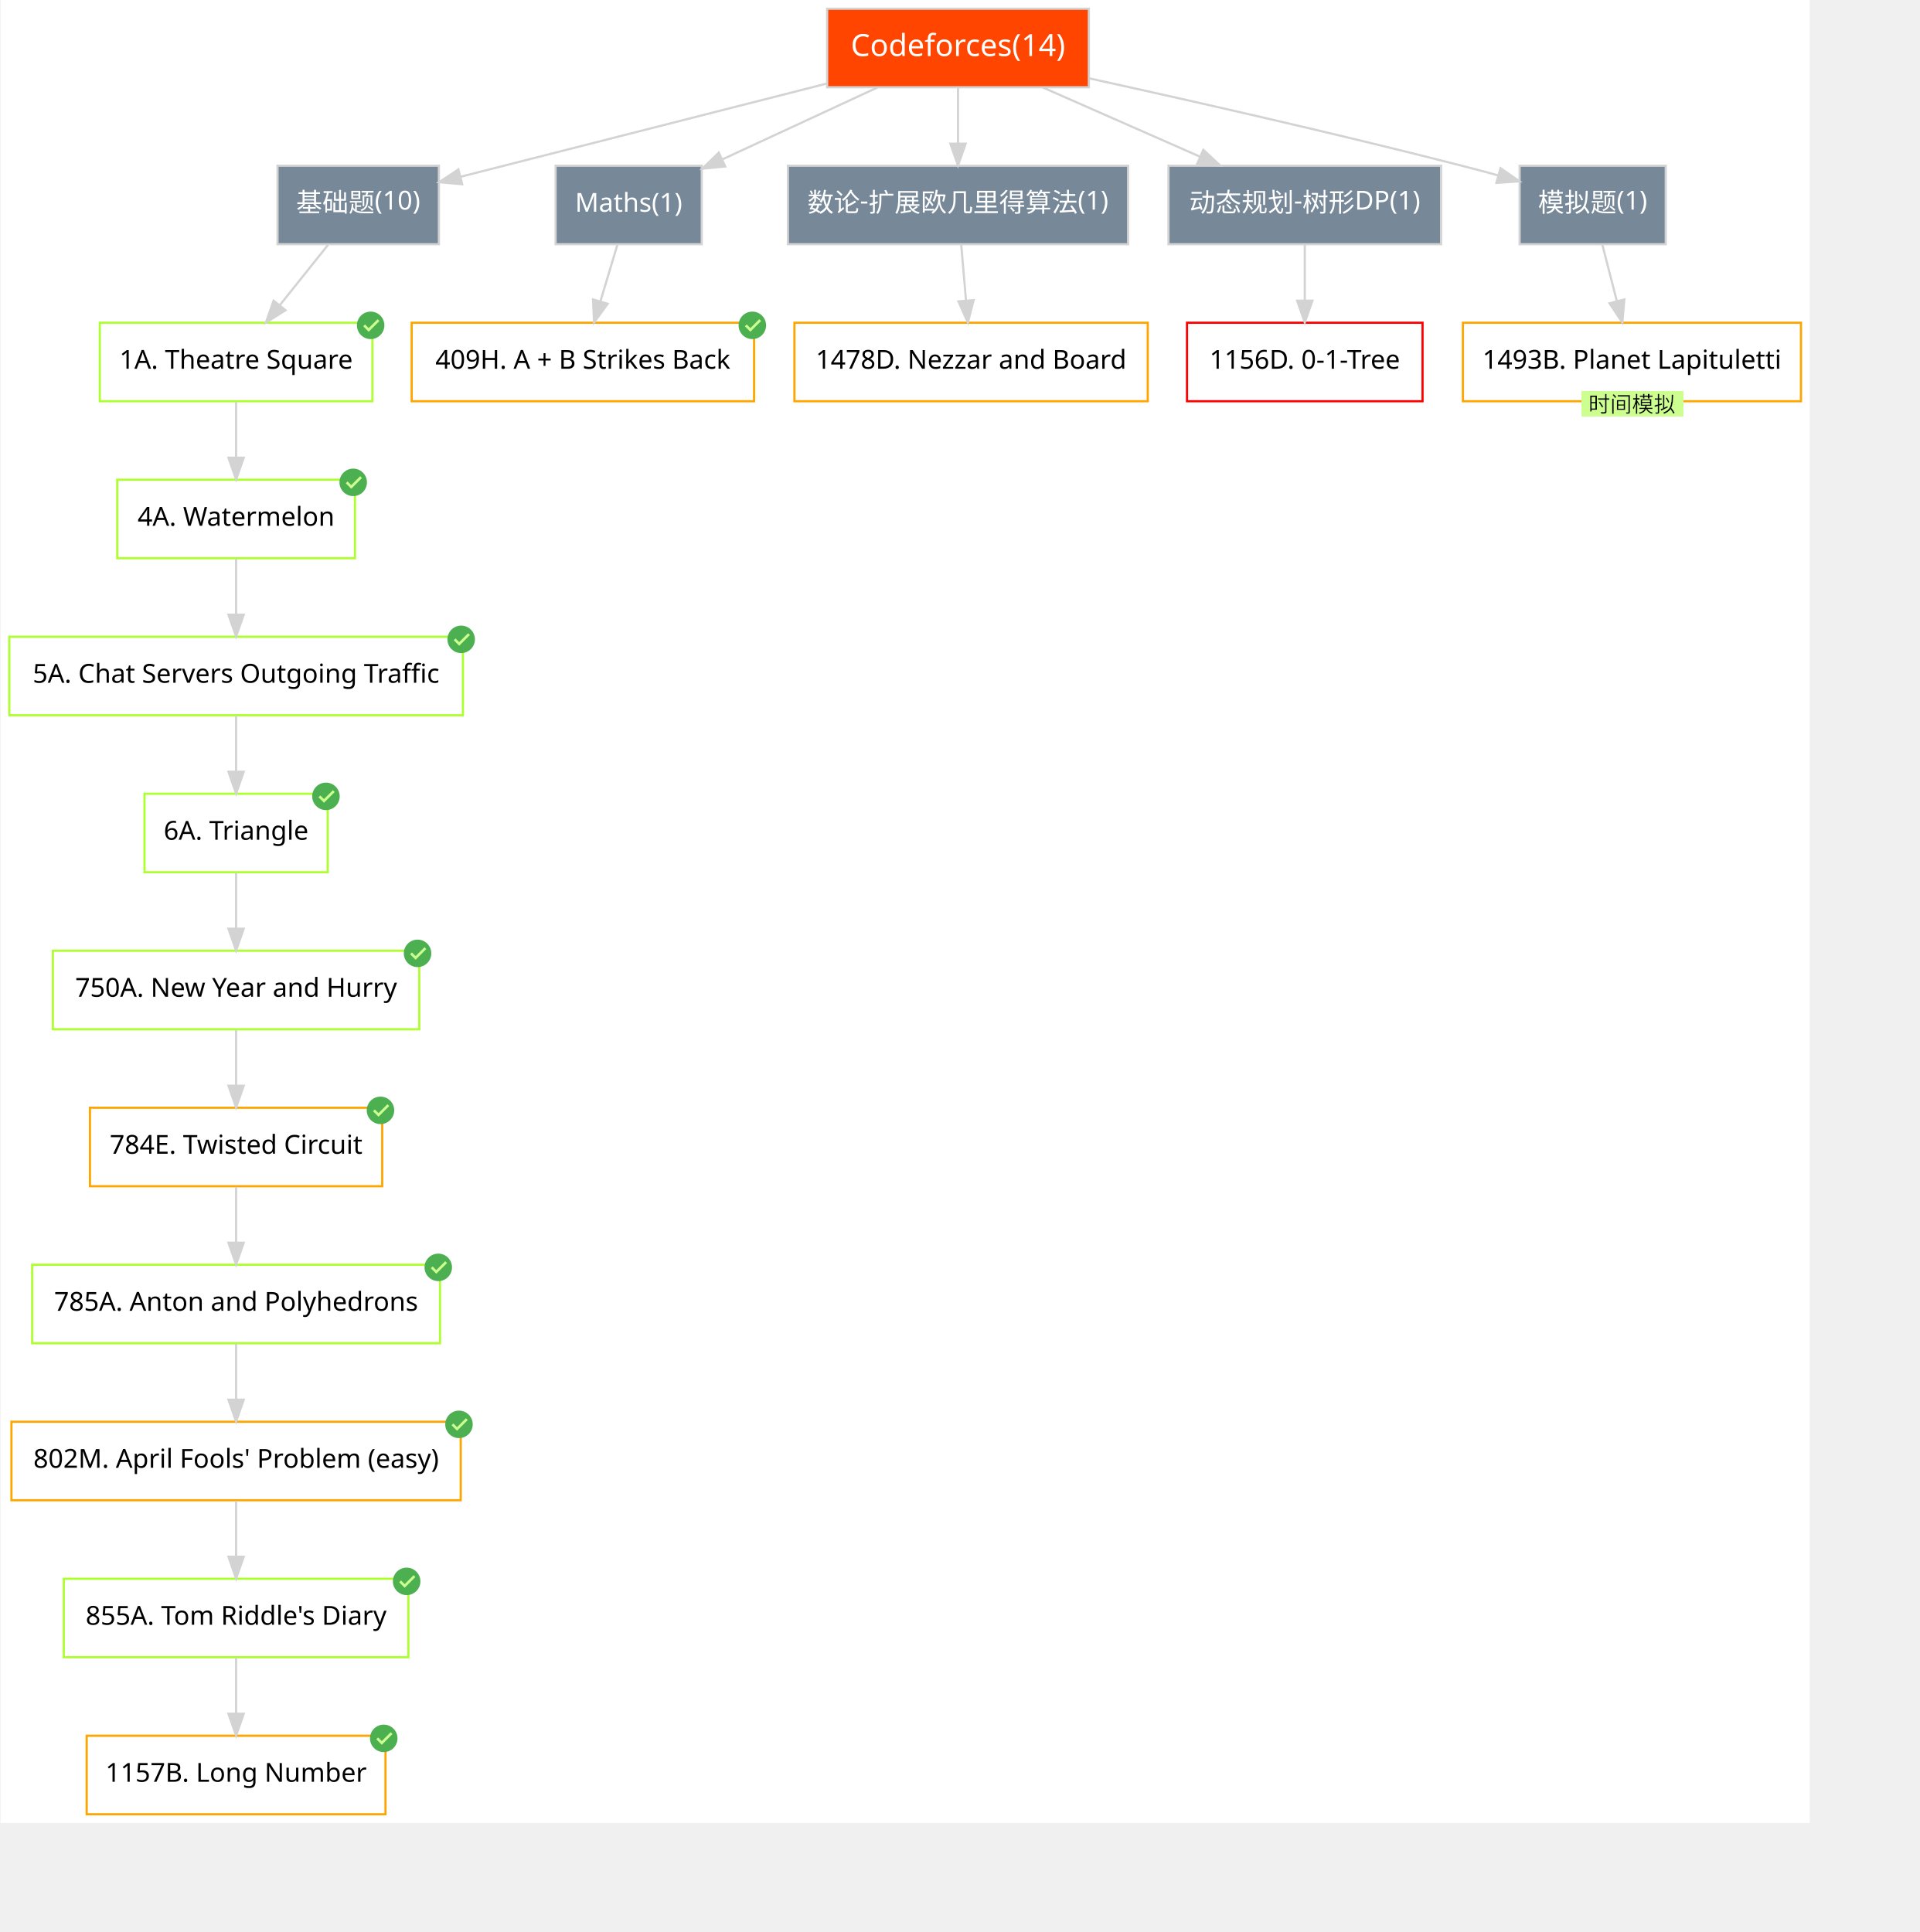
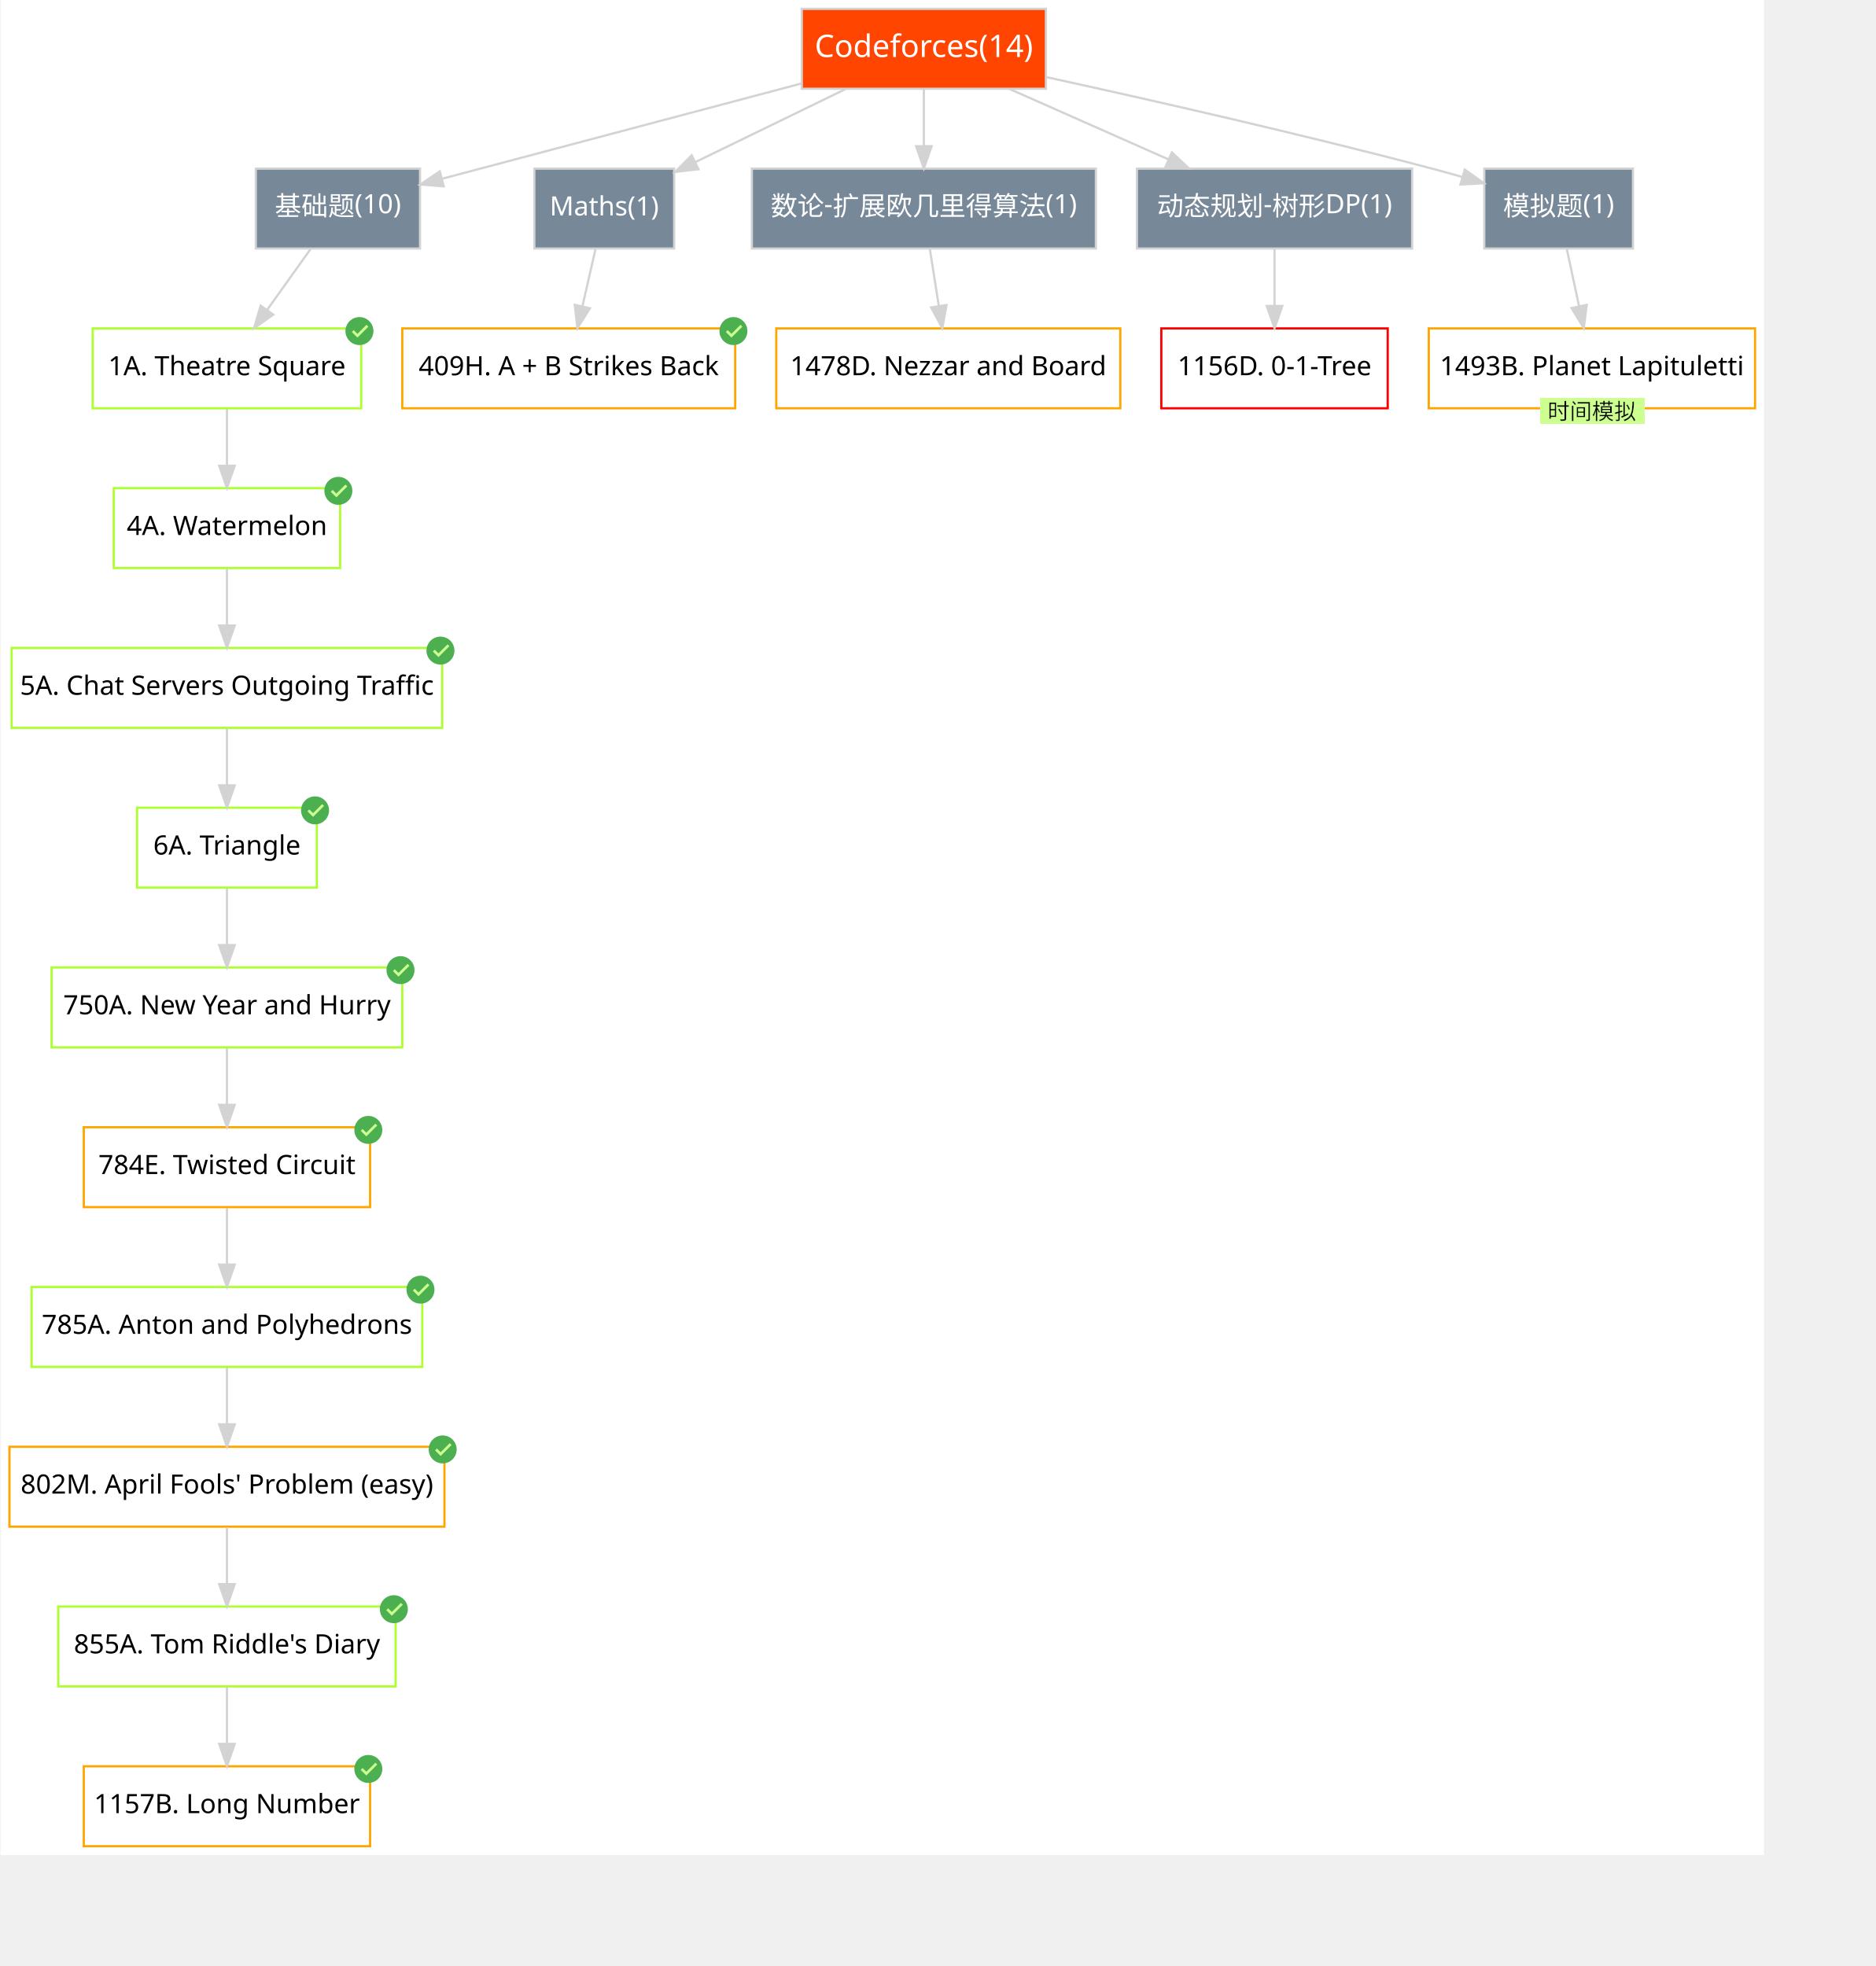
- <svg xmlns="http://www.w3.org/2000/svg" xmlns:xlink="http://www.w3.org/1999/xlink" height="886pt" viewBox="0.00 0.00 879.5 886.0" width="880pt">
+ <svg xmlns="http://www.w3.org/2000/svg" xmlns:xlink="http://www.w3.org/1999/xlink" height="886pt" viewBox="0.00 0.00 844.5 886.0" width="845pt">
  <g class="graph" id="graph0" transform="scale(1 1) rotate(0) translate(4 832)">
-     <polygon fill="white" points="-4,4 -4,-832 825.5,-832 825.5,4 -4,4" stroke="transparent" />
+     <polygon fill="white" points="-4,4 -4,-832 790.5,-832 790.5,4 -4,4" stroke="transparent" />
    <g class="node" id="node1">
      <g id="a_node1">
        <a target="_parent" xlink:href="https://codeforces.com/problemset" xlink:title="Codeforces(14)">
-           <polygon fill="orangered" points="495,-828 375,-828 375,-792 495,-792 495,-828" stroke="lightgrey" />
-           <text fill="white" font-family="Microsoft YaHei" font-size="14.00" text-anchor="middle" x="435" y="-806.3">
+           <polygon fill="orangered" points="467,-828 357,-828 357,-792 467,-792 467,-828" stroke="lightgrey" />
+           <text fill="white" font-family="Microsoft YaHei" font-size="14.00" text-anchor="middle" x="412" y="-806.3">
      Codeforces(14)
     </text>
        </a>
      </g>
    </g>
    <g class="node" id="node2">
-       <polygon fill="lightslategray" points="197,-756 123,-756 123,-720 197,-720 197,-756" stroke="lightgrey" />
-       <text fill="white" font-family="Microsoft YaHei" font-size="12.00" text-anchor="middle" x="160" y="-734.9">
+       <polygon fill="lightslategray" points="185,-756 111,-756 111,-720 185,-720 185,-756" stroke="lightgrey" />
+       <text fill="white" font-family="Microsoft YaHei" font-size="12.00" text-anchor="middle" x="148" y="-734.9">
    基础题(10)
   </text>
    </g>
    <g class="edge" id="edge1">
-       <path d="M374.99,-793.72C324.49,-780.87 253.28,-762.74 206.88,-750.93" fill="none" stroke="lightgrey" />
-       <polygon fill="lightgrey" points="207.64,-747.52 197.09,-748.44 205.92,-754.3 207.64,-747.52" stroke="lightgrey" />
+       <path d="M356.98,-794.41C309.07,-781.71 240.37,-763.49 194.99,-751.46" fill="none" stroke="lightgrey" />
+       <polygon fill="lightgrey" points="195.68,-748.02 185.12,-748.84 193.89,-754.79 195.68,-748.02" stroke="lightgrey" />
    </g>
    <g class="node" id="node13">
-       <polygon fill="lightslategray" points="317.5,-756 250.5,-756 250.5,-720 317.5,-720 317.5,-756" stroke="lightgrey" />
-       <text fill="white" font-family="Microsoft YaHei" font-size="12.00" text-anchor="middle" x="284" y="-734.9">
+       <polygon fill="lightslategray" points="299.5,-756 236.5,-756 236.5,-720 299.5,-720 299.5,-756" stroke="lightgrey" />
+       <text fill="white" font-family="Microsoft YaHei" font-size="12.00" text-anchor="middle" x="268" y="-734.9">
    Maths(1)
   </text>
    </g>
    <g class="edge" id="edge12">
-       <path d="M398.06,-791.88C376.59,-781.92 349.44,-769.34 327.01,-758.94" fill="none" stroke="lightgrey" />
-       <polygon fill="lightgrey" points="328.27,-755.66 317.72,-754.63 325.32,-762.01 328.27,-755.66" stroke="lightgrey" />
+       <path d="M376.77,-791.88C356.32,-781.93 330.45,-769.36 309.08,-758.97" fill="none" stroke="lightgrey" />
+       <polygon fill="lightgrey" points="310.44,-755.74 299.91,-754.51 307.38,-762.03 310.44,-755.74" stroke="lightgrey" />
    </g>
    <g class="node" id="node15">
-       <polygon fill="lightslategray" points="513,-756 357,-756 357,-720 513,-720 513,-756" stroke="lightgrey" />
-       <text fill="white" font-family="Microsoft YaHei" font-size="12.00" text-anchor="middle" x="435" y="-734.9">
+       <polygon fill="lightslategray" points="489.5,-756 334.5,-756 334.5,-720 489.5,-720 489.5,-756" stroke="lightgrey" />
+       <text fill="white" font-family="Microsoft YaHei" font-size="12.00" text-anchor="middle" x="412" y="-734.9">
    数论-扩展欧几里得算法(1)
   </text>
    </g>
    <g class="edge" id="edge14">
-       <path d="M435,-791.7C435,-783.98 435,-774.71 435,-766.11" fill="none" stroke="lightgrey" />
-       <polygon fill="lightgrey" points="438.5,-766.1 435,-756.1 431.5,-766.1 438.5,-766.1" stroke="lightgrey" />
+       <path d="M412,-791.7C412,-783.98 412,-774.71 412,-766.11" fill="none" stroke="lightgrey" />
+       <polygon fill="lightgrey" points="415.5,-766.1 412,-756.1 408.5,-766.1 415.5,-766.1" stroke="lightgrey" />
    </g>
    <g class="node" id="node17">
-       <polygon fill="lightslategray" points="656.5,-756 531.5,-756 531.5,-720 656.5,-720 656.5,-756" stroke="lightgrey" />
-       <text fill="white" font-family="Microsoft YaHei" font-size="12.00" text-anchor="middle" x="594" y="-734.9">
+       <polygon fill="lightslategray" points="632,-756 508,-756 508,-720 632,-720 632,-756" stroke="lightgrey" />
+       <text fill="white" font-family="Microsoft YaHei" font-size="12.00" text-anchor="middle" x="570" y="-734.9">
    动态规划-树形DP(1)
   </text>
    </g>
    <g class="edge" id="edge16">
-       <path d="M473.9,-791.88C495.63,-782.31 522.9,-770.3 545.96,-760.15" fill="none" stroke="lightgrey" />
-       <polygon fill="lightgrey" points="547.49,-763.3 555.23,-756.07 544.67,-756.89 547.49,-763.3" stroke="lightgrey" />
+       <path d="M450.65,-791.88C472.25,-782.31 499.35,-770.3 522.27,-760.15" fill="none" stroke="lightgrey" />
+       <polygon fill="lightgrey" points="523.75,-763.32 531.47,-756.07 520.91,-756.92 523.75,-763.32" stroke="lightgrey" />
    </g>
    <g class="node" id="node19">
-       <polygon fill="lightslategray" points="759.5,-756 692.5,-756 692.5,-720 759.5,-720 759.5,-756" stroke="lightgrey" />
-       <text fill="white" font-family="Microsoft YaHei" font-size="12.00" text-anchor="middle" x="726" y="-734.9">
+       <polygon fill="lightslategray" points="731.5,-756 664.5,-756 664.5,-720 731.5,-720 731.5,-756" stroke="lightgrey" />
+       <text fill="white" font-family="Microsoft YaHei" font-size="12.00" text-anchor="middle" x="698" y="-734.9">
    模拟题(1)
   </text>
    </g>
    <g class="edge" id="edge18">
-       <path d="M495.03,-796.1C541.77,-785.84 608.2,-770.81 666,-756 671.38,-754.62 677,-753.12 682.57,-751.59" fill="none" stroke="lightgrey" />
-       <polygon fill="lightgrey" points="683.75,-754.89 692.44,-748.83 681.87,-748.15 683.75,-754.89" stroke="lightgrey" />
+       <path d="M467.3,-797.22C513.83,-787.06 582.02,-771.6 641,-756 645.39,-754.84 649.95,-753.58 654.49,-752.28" fill="none" stroke="lightgrey" />
+       <polygon fill="lightgrey" points="655.72,-755.57 664.34,-749.42 653.76,-748.85 655.72,-755.57" stroke="lightgrey" />
    </g>
    <g class="node" id="node3">
      <g id="a_node3">
        <a target="_parent" xlink:href="https://codeforces.com/problemset/problem/1/A" xlink:title="1A. Theatre Square">
-           <polygon fill="none" points="166.5,-684 41.5,-684 41.5,-648 166.5,-648 166.5,-684" stroke="greenyellow" />
-           <text font-family="Microsoft YaHei" font-size="12.00" text-anchor="middle" x="104" y="-662.9">
+           <polygon fill="none" points="158.5,-684 37.5,-684 37.5,-648 158.5,-648 158.5,-684" stroke="greenyellow" />
+           <text font-family="Microsoft YaHei" font-size="12.00" text-anchor="middle" x="98" y="-662.9">
      1A. Theatre Square
     </text>
        </a>
      </g>
-       <g transform="translate(158.5, -690.0) scale(0.3)">
+       <g transform="translate(150.5, -690.0) scale(0.3)">
        <circle cx="24" cy="24" fill="#4caf50" r="21" />
        <polygon fill="#ccff90" points="34.6,14.6 21,28.2 15.4,22.6 12.6,25.4 21,33.8 37.4,17.4" />
      </g>
    </g>
    <g class="edge" id="edge2">
-       <path d="M146.16,-719.7C139.51,-711.39 131.42,-701.28 124.11,-692.14" fill="none" stroke="lightgrey" />
-       <polygon fill="lightgrey" points="126.66,-689.73 117.68,-684.1 121.2,-694.1 126.66,-689.73" stroke="lightgrey" />
+       <path d="M135.64,-719.7C129.77,-711.47 122.63,-701.48 116.16,-692.42" fill="none" stroke="lightgrey" />
+       <polygon fill="lightgrey" points="118.88,-690.21 110.22,-684.1 113.18,-694.28 118.88,-690.21" stroke="lightgrey" />
    </g>
    <g class="node" id="node4">
      <g id="a_node4">
        <a target="_parent" xlink:href="https://codeforces.com/problemset/problem/4/A" xlink:title="4A. Watermelon">
-           <polygon fill="none" points="158.5,-612 49.5,-612 49.5,-576 158.5,-576 158.5,-612" stroke="greenyellow" />
-           <text font-family="Microsoft YaHei" font-size="12.00" text-anchor="middle" x="104" y="-590.9">
+           <polygon fill="none" points="149,-612 47,-612 47,-576 149,-576 149,-612" stroke="greenyellow" />
+           <text font-family="Microsoft YaHei" font-size="12.00" text-anchor="middle" x="98" y="-590.9">
      4A. Watermelon
     </text>
        </a>
      </g>
-       <g transform="translate(150.5, -618.0) scale(0.3)">
+       <g transform="translate(141.0, -618.0) scale(0.3)">
        <circle cx="24" cy="24" fill="#4caf50" r="21" />
        <polygon fill="#ccff90" points="34.6,14.6 21,28.2 15.4,22.6 12.6,25.4 21,33.8 37.4,17.4" />
      </g>
    </g>
    <g class="edge" id="edge3">
-       <path d="M104,-647.7C104,-639.98 104,-630.71 104,-622.11" fill="none" stroke="lightgrey" />
-       <polygon fill="lightgrey" points="107.5,-622.1 104,-612.1 100.5,-622.1 107.5,-622.1" stroke="lightgrey" />
+       <path d="M98,-647.7C98,-639.98 98,-630.71 98,-622.11" fill="none" stroke="lightgrey" />
+       <polygon fill="lightgrey" points="101.5,-622.1 98,-612.1 94.5,-622.1 101.5,-622.1" stroke="lightgrey" />
    </g>
    <g class="node" id="node5">
      <g id="a_node5">
        <a target="_parent" xlink:href="https://codeforces.com/problemset/problem/5/A" xlink:title="5A. Chat Servers Outgoing Traffic">
-           <polygon fill="none" points="208,-540 0,-540 0,-504 208,-504 208,-540" stroke="greenyellow" />
-           <text font-family="Microsoft YaHei" font-size="12.00" text-anchor="middle" x="104" y="-518.9">
+           <polygon fill="none" points="195,-540 1,-540 1,-504 195,-504 195,-540" stroke="greenyellow" />
+           <text font-family="Microsoft YaHei" font-size="12.00" text-anchor="middle" x="98" y="-518.9">
      5A. Chat Servers Outgoing Traffic
     </text>
        </a>
      </g>
-       <g transform="translate(200.0, -546.0) scale(0.3)">
+       <g transform="translate(187.0, -546.0) scale(0.3)">
        <circle cx="24" cy="24" fill="#4caf50" r="21" />
        <polygon fill="#ccff90" points="34.6,14.6 21,28.2 15.4,22.6 12.6,25.4 21,33.8 37.4,17.4" />
      </g>
    </g>
    <g class="edge" id="edge4">
-       <path d="M104,-575.7C104,-567.98 104,-558.71 104,-550.11" fill="none" stroke="lightgrey" />
-       <polygon fill="lightgrey" points="107.5,-550.1 104,-540.1 100.5,-550.1 107.5,-550.1" stroke="lightgrey" />
+       <path d="M98,-575.7C98,-567.98 98,-558.71 98,-550.11" fill="none" stroke="lightgrey" />
+       <polygon fill="lightgrey" points="101.5,-550.1 98,-540.1 94.5,-550.1 101.5,-550.1" stroke="lightgrey" />
    </g>
    <g class="node" id="node6">
      <g id="a_node6">
        <a target="_parent" xlink:href="https://codeforces.com/problemset/problem/6/A" xlink:title="6A. Triangle">
-           <polygon fill="none" points="146,-468 62,-468 62,-432 146,-432 146,-468" stroke="greenyellow" />
-           <text font-family="Microsoft YaHei" font-size="12.00" text-anchor="middle" x="104" y="-446.9">
+           <polygon fill="none" points="138.5,-468 57.5,-468 57.5,-432 138.5,-432 138.5,-468" stroke="greenyellow" />
+           <text font-family="Microsoft YaHei" font-size="12.00" text-anchor="middle" x="98" y="-446.9">
      6A. Triangle
     </text>
        </a>
      </g>
-       <g transform="translate(138.0, -474.0) scale(0.3)">
+       <g transform="translate(130.5, -474.0) scale(0.3)">
        <circle cx="24" cy="24" fill="#4caf50" r="21" />
        <polygon fill="#ccff90" points="34.6,14.6 21,28.2 15.4,22.6 12.6,25.4 21,33.8 37.4,17.4" />
      </g>
    </g>
    <g class="edge" id="edge5">
-       <path d="M104,-503.7C104,-495.98 104,-486.71 104,-478.11" fill="none" stroke="lightgrey" />
-       <polygon fill="lightgrey" points="107.5,-478.1 104,-468.1 100.5,-478.1 107.5,-478.1" stroke="lightgrey" />
+       <path d="M98,-503.7C98,-495.98 98,-486.71 98,-478.11" fill="none" stroke="lightgrey" />
+       <polygon fill="lightgrey" points="101.5,-478.1 98,-468.1 94.5,-478.1 101.5,-478.1" stroke="lightgrey" />
    </g>
    <g class="node" id="node7">
      <g id="a_node7">
        <a target="_parent" xlink:href="https://codeforces.com/problemset/problem/750/A" xlink:title="750A. New Year and Hurry">
-           <polygon fill="none" points="188,-396 20,-396 20,-360 188,-360 188,-396" stroke="greenyellow" />
-           <text font-family="Microsoft YaHei" font-size="12.00" text-anchor="middle" x="104" y="-374.9">
+           <polygon fill="none" points="177,-396 19,-396 19,-360 177,-360 177,-396" stroke="greenyellow" />
+           <text font-family="Microsoft YaHei" font-size="12.00" text-anchor="middle" x="98" y="-374.9">
      750A. New Year and Hurry
     </text>
        </a>
      </g>
-       <g transform="translate(180.0, -402.0) scale(0.3)">
+       <g transform="translate(169.0, -402.0) scale(0.3)">
        <circle cx="24" cy="24" fill="#4caf50" r="21" />
        <polygon fill="#ccff90" points="34.6,14.6 21,28.2 15.4,22.6 12.6,25.4 21,33.8 37.4,17.4" />
      </g>
    </g>
    <g class="edge" id="edge6">
-       <path d="M104,-431.7C104,-423.98 104,-414.71 104,-406.11" fill="none" stroke="lightgrey" />
-       <polygon fill="lightgrey" points="107.5,-406.1 104,-396.1 100.5,-406.1 107.5,-406.1" stroke="lightgrey" />
+       <path d="M98,-431.7C98,-423.98 98,-414.71 98,-406.11" fill="none" stroke="lightgrey" />
+       <polygon fill="lightgrey" points="101.5,-406.1 98,-396.1 94.5,-406.1 101.5,-406.1" stroke="lightgrey" />
    </g>
    <g class="node" id="node8">
      <g id="a_node8">
        <a target="_parent" xlink:href="https://codeforces.com/problemset/problem/784/E" xlink:title="784E. Twisted Circuit">
-           <polygon fill="none" points="171,-324 37,-324 37,-288 171,-288 171,-324" stroke="orange" />
-           <text font-family="Microsoft YaHei" font-size="12.00" text-anchor="middle" x="104" y="-302.9">
+           <polygon fill="none" points="162.5,-324 33.5,-324 33.5,-288 162.5,-288 162.5,-324" stroke="orange" />
+           <text font-family="Microsoft YaHei" font-size="12.00" text-anchor="middle" x="98" y="-302.9">
      784E. Twisted Circuit
     </text>
        </a>
      </g>
-       <g transform="translate(163.0, -330.0) scale(0.3)">
+       <g transform="translate(154.5, -330.0) scale(0.3)">
        <circle cx="24" cy="24" fill="#4caf50" r="21" />
        <polygon fill="#ccff90" points="34.6,14.6 21,28.2 15.4,22.6 12.6,25.4 21,33.8 37.4,17.4" />
      </g>
    </g>
    <g class="edge" id="edge7">
-       <path d="M104,-359.7C104,-351.98 104,-342.71 104,-334.11" fill="none" stroke="lightgrey" />
-       <polygon fill="lightgrey" points="107.5,-334.1 104,-324.1 100.5,-334.1 107.5,-334.1" stroke="lightgrey" />
+       <path d="M98,-359.7C98,-351.98 98,-342.71 98,-334.11" fill="none" stroke="lightgrey" />
+       <polygon fill="lightgrey" points="101.5,-334.1 98,-324.1 94.5,-334.1 101.5,-334.1" stroke="lightgrey" />
    </g>
    <g class="node" id="node9">
      <g id="a_node9">
        <a target="_parent" xlink:href="https://codeforces.com/problemset/problem/785/A" xlink:title="785A. Anton and Polyhedrons">
-           <polygon fill="none" points="197.5,-252 10.5,-252 10.5,-216 197.5,-216 197.5,-252" stroke="greenyellow" />
-           <text font-family="Microsoft YaHei" font-size="12.00" text-anchor="middle" x="104" y="-230.9">
+           <polygon fill="none" points="186,-252 10,-252 10,-216 186,-216 186,-252" stroke="greenyellow" />
+           <text font-family="Microsoft YaHei" font-size="12.00" text-anchor="middle" x="98" y="-230.9">
      785A. Anton and Polyhedrons
     </text>
        </a>
      </g>
-       <g transform="translate(189.5, -258.0) scale(0.3)">
+       <g transform="translate(178.0, -258.0) scale(0.3)">
        <circle cx="24" cy="24" fill="#4caf50" r="21" />
        <polygon fill="#ccff90" points="34.6,14.6 21,28.2 15.4,22.6 12.6,25.4 21,33.8 37.4,17.4" />
      </g>
    </g>
    <g class="edge" id="edge8">
-       <path d="M104,-287.7C104,-279.98 104,-270.71 104,-262.11" fill="none" stroke="lightgrey" />
-       <polygon fill="lightgrey" points="107.5,-262.1 104,-252.1 100.5,-262.1 107.5,-262.1" stroke="lightgrey" />
+       <path d="M98,-287.7C98,-279.98 98,-270.71 98,-262.11" fill="none" stroke="lightgrey" />
+       <polygon fill="lightgrey" points="101.5,-262.1 98,-252.1 94.5,-262.1 101.5,-262.1" stroke="lightgrey" />
    </g>
    <g class="node" id="node10">
      <g id="a_node10">
        <a target="_parent" xlink:href="https://codeforces.com/problemset/problem/802/M" xlink:title="802M. April Fools' Problem (easy)">
-           <polygon fill="none" points="207,-180 1,-180 1,-144 207,-144 207,-180" stroke="orange" />
-           <text font-family="Microsoft YaHei" font-size="12.00" text-anchor="middle" x="104" y="-158.9">
+           <polygon fill="none" points="196,-180 0,-180 0,-144 196,-144 196,-180" stroke="orange" />
+           <text font-family="Microsoft YaHei" font-size="12.00" text-anchor="middle" x="98" y="-158.9">
      802M. April Fools' Problem (easy)
     </text>
        </a>
      </g>
-       <g transform="translate(199.0, -186.0) scale(0.3)">
+       <g transform="translate(188.0, -186.0) scale(0.3)">
        <circle cx="24" cy="24" fill="#4caf50" r="21" />
        <polygon fill="#ccff90" points="34.6,14.6 21,28.2 15.4,22.6 12.6,25.4 21,33.8 37.4,17.4" />
      </g>
    </g>
    <g class="edge" id="edge9">
-       <path d="M104,-215.7C104,-207.98 104,-198.71 104,-190.11" fill="none" stroke="lightgrey" />
-       <polygon fill="lightgrey" points="107.5,-190.1 104,-180.1 100.5,-190.1 107.5,-190.1" stroke="lightgrey" />
+       <path d="M98,-215.7C98,-207.98 98,-198.71 98,-190.11" fill="none" stroke="lightgrey" />
+       <polygon fill="lightgrey" points="101.5,-190.1 98,-180.1 94.5,-190.1 101.5,-190.1" stroke="lightgrey" />
    </g>
    <g class="node" id="node11">
      <g id="a_node11">
        <a target="_parent" xlink:href="https://codeforces.com/problemset/problem/855/A" xlink:title="855A. Tom Riddle's Diary">
-           <polygon fill="none" points="183,-108 25,-108 25,-72 183,-72 183,-108" stroke="greenyellow" />
-           <text font-family="Microsoft YaHei" font-size="12.00" text-anchor="middle" x="104" y="-86.9">
+           <polygon fill="none" points="174,-108 22,-108 22,-72 174,-72 174,-108" stroke="greenyellow" />
+           <text font-family="Microsoft YaHei" font-size="12.00" text-anchor="middle" x="98" y="-86.9">
      855A. Tom Riddle's Diary
     </text>
        </a>
      </g>
-       <g transform="translate(175.0, -114.0) scale(0.3)">
+       <g transform="translate(166.0, -114.0) scale(0.3)">
        <circle cx="24" cy="24" fill="#4caf50" r="21" />
        <polygon fill="#ccff90" points="34.6,14.6 21,28.2 15.4,22.6 12.6,25.4 21,33.8 37.4,17.4" />
      </g>
    </g>
    <g class="edge" id="edge10">
-       <path d="M104,-143.7C104,-135.98 104,-126.71 104,-118.11" fill="none" stroke="lightgrey" />
-       <polygon fill="lightgrey" points="107.5,-118.1 104,-108.1 100.5,-118.1 107.5,-118.1" stroke="lightgrey" />
+       <path d="M98,-143.7C98,-135.98 98,-126.71 98,-118.11" fill="none" stroke="lightgrey" />
+       <polygon fill="lightgrey" points="101.5,-118.1 98,-108.1 94.5,-118.1 101.5,-118.1" stroke="lightgrey" />
    </g>
    <g class="node" id="node12">
      <g id="a_node12">
        <a target="_parent" xlink:href="https://codeforces.com/problemset/problem/1157/B" xlink:title="1157B. Long Number">
-           <polygon fill="none" points="172.5,-36 35.5,-36 35.5,0 172.5,0 172.5,-36" stroke="orange" />
-           <text font-family="Microsoft YaHei" font-size="12.00" text-anchor="middle" x="104" y="-14.9">
+           <polygon fill="none" points="162.5,-36 33.5,-36 33.5,0 162.5,0 162.5,-36" stroke="orange" />
+           <text font-family="Microsoft YaHei" font-size="12.00" text-anchor="middle" x="98" y="-14.9">
      1157B. Long Number
     </text>
        </a>
      </g>
-       <g transform="translate(164.5, -42.0) scale(0.3)">
+       <g transform="translate(154.5, -42.0) scale(0.3)">
        <circle cx="24" cy="24" fill="#4caf50" r="21" />
        <polygon fill="#ccff90" points="34.6,14.6 21,28.2 15.4,22.6 12.6,25.4 21,33.8 37.4,17.4" />
      </g>
    </g>
    <g class="edge" id="edge11">
-       <path d="M104,-71.7C104,-63.98 104,-54.71 104,-46.11" fill="none" stroke="lightgrey" />
-       <polygon fill="lightgrey" points="107.5,-46.1 104,-36.1 100.5,-46.1 107.5,-46.1" stroke="lightgrey" />
+       <path d="M98,-71.7C98,-63.98 98,-54.71 98,-46.11" fill="none" stroke="lightgrey" />
+       <polygon fill="lightgrey" points="101.5,-46.1 98,-36.1 94.5,-46.1 101.5,-46.1" stroke="lightgrey" />
    </g>
    <g class="node" id="node14">
      <g id="a_node14">
        <a target="_parent" xlink:href="https://codeforces.com/problemset/problem/409/H" xlink:title="409H. A + B Strikes Back">
-           <polygon fill="none" points="341.5,-684 184.5,-684 184.5,-648 341.5,-648 341.5,-684" stroke="orange" />
-           <text font-family="Microsoft YaHei" font-size="12.00" text-anchor="middle" x="263" y="-662.9">
+           <polygon fill="none" points="327,-684 177,-684 177,-648 327,-648 327,-684" stroke="orange" />
+           <text font-family="Microsoft YaHei" font-size="12.00" text-anchor="middle" x="252" y="-662.9">
      409H. A + B Strikes Back
     </text>
        </a>
      </g>
-       <g transform="translate(333.5, -690.0) scale(0.3)">
+       <g transform="translate(319.0, -690.0) scale(0.3)">
        <circle cx="24" cy="24" fill="#4caf50" r="21" />
        <polygon fill="#ccff90" points="34.6,14.6 21,28.2 15.4,22.6 12.6,25.4 21,33.8 37.4,17.4" />
      </g>
    </g>
    <g class="edge" id="edge13">
-       <path d="M278.81,-719.7C276.47,-711.9 273.65,-702.51 271.05,-693.83" fill="none" stroke="lightgrey" />
-       <polygon fill="lightgrey" points="274.36,-692.68 268.13,-684.1 267.65,-694.69 274.36,-692.68" stroke="lightgrey" />
+       <path d="M264.04,-719.7C262.28,-711.98 260.16,-702.71 258.2,-694.11" fill="none" stroke="lightgrey" />
+       <polygon fill="lightgrey" points="261.55,-693.07 255.91,-684.1 254.73,-694.63 261.55,-693.07" stroke="lightgrey" />
    </g>
    <g class="node" id="node16">
      <g id="a_node16">
        <a target="_parent" xlink:href="https://codeforces.com/problemset/problem/1477/A" xlink:title="1478D. Nezzar and Board">
-           <polygon fill="none" points="522,-684 360,-684 360,-648 522,-648 522,-684" stroke="orange" />
-           <text font-family="Microsoft YaHei" font-size="12.00" text-anchor="middle" x="441" y="-662.9">
+           <polygon fill="none" points="500.5,-684 345.5,-684 345.5,-648 500.5,-648 500.5,-684" stroke="orange" />
+           <text font-family="Microsoft YaHei" font-size="12.00" text-anchor="middle" x="423" y="-662.9">
      1478D. Nezzar and Board
     </text>
        </a>
      </g>
    </g>
    <g class="edge" id="edge15">
-       <path d="M436.48,-719.7C437.14,-711.98 437.94,-702.71 438.68,-694.11" fill="none" stroke="lightgrey" />
-       <polygon fill="lightgrey" points="442.17,-694.37 439.53,-684.1 435.19,-693.77 442.17,-694.37" stroke="lightgrey" />
+       <path d="M414.72,-719.7C415.93,-711.98 417.39,-702.71 418.74,-694.11" fill="none" stroke="lightgrey" />
+       <polygon fill="lightgrey" points="422.22,-694.53 420.31,-684.1 415.3,-693.44 422.22,-694.53" stroke="lightgrey" />
    </g>
    <g class="node" id="node18">
      <g id="a_node18">
        <a target="_parent" xlink:href="https://codeforces.com/problemset/problem/1156/D" xlink:title="1156D. 0-1-Tree">
-           <polygon fill="none" points="648,-684 540,-684 540,-648 648,-648 648,-684" stroke="red" />
-           <text font-family="Microsoft YaHei" font-size="12.00" text-anchor="middle" x="594" y="-662.9">
+           <polygon fill="none" points="621,-684 519,-684 519,-648 621,-648 621,-684" stroke="red" />
+           <text font-family="Microsoft YaHei" font-size="12.00" text-anchor="middle" x="570" y="-662.9">
      1156D. 0-1-Tree
     </text>
        </a>
      </g>
    </g>
    <g class="edge" id="edge17">
-       <path d="M594,-719.7C594,-711.98 594,-702.71 594,-694.11" fill="none" stroke="lightgrey" />
-       <polygon fill="lightgrey" points="597.5,-694.1 594,-684.1 590.5,-694.1 597.5,-694.1" stroke="lightgrey" />
+       <path d="M570,-719.7C570,-711.98 570,-702.71 570,-694.11" fill="none" stroke="lightgrey" />
+       <polygon fill="lightgrey" points="573.5,-694.1 570,-684.1 566.5,-694.1 573.5,-694.1" stroke="lightgrey" />
    </g>
    <g class="node" id="node20">
      <g id="a_node20">
        <a target="_parent" xlink:href="https://codeforces.com/problemset/problem/1493/B" xlink:title="1493B. Planet Lapituletti">
-           <polygon fill="none" points="821.5,-684 666.5,-684 666.5,-648 821.5,-648 821.5,-684" stroke="orange" />
-           <text font-family="Microsoft YaHei" font-size="12.00" text-anchor="middle" x="744" y="-662.9">
+           <polygon fill="none" points="786.5,-684 639.5,-684 639.5,-648 786.5,-648 786.5,-684" stroke="orange" />
+           <text font-family="Microsoft YaHei" font-size="12.00" text-anchor="middle" x="713" y="-662.9">
      1493B. Planet Lapituletti
     </text>
        </a>
      </g>
    </g>
    <g class="edge" id="edge19">
-       <path d="M730.45,-719.7C732.45,-711.9 734.87,-702.51 737.1,-693.83" fill="none" stroke="lightgrey" />
-       <polygon fill="lightgrey" points="740.5,-694.66 739.6,-684.1 733.72,-692.92 740.5,-694.66" stroke="lightgrey" />
+       <path d="M701.71,-719.7C703.36,-711.98 705.35,-702.71 707.19,-694.11" fill="none" stroke="lightgrey" />
+       <polygon fill="lightgrey" points="710.66,-694.62 709.33,-684.1 703.82,-693.15 710.66,-694.62" stroke="lightgrey" />
    </g>
    <g class="key">
      <defs>
        <filter height="1.2" id="solid" width="1.2" x="-0.1" y="-0.1">
          <feFlood flood-color="#ccff90" result="bg" />
          <feMerge>
            <feMergeNode in="bg" />
            <feMergeNode in="SourceGraphic" />
          </feMerge>
        </filter>
      </defs>
-       <text filter="url(#solid)" font-family="Microsoft YaHei" font-size="10.00" text-anchor="middle" x="744.0" y="-643.0">
+       <text filter="url(#solid)" font-family="Microsoft YaHei" font-size="10.00" text-anchor="middle" x="713.0" y="-643.0">
    时间模拟
   </text>
    </g>
  </g>
</svg>
